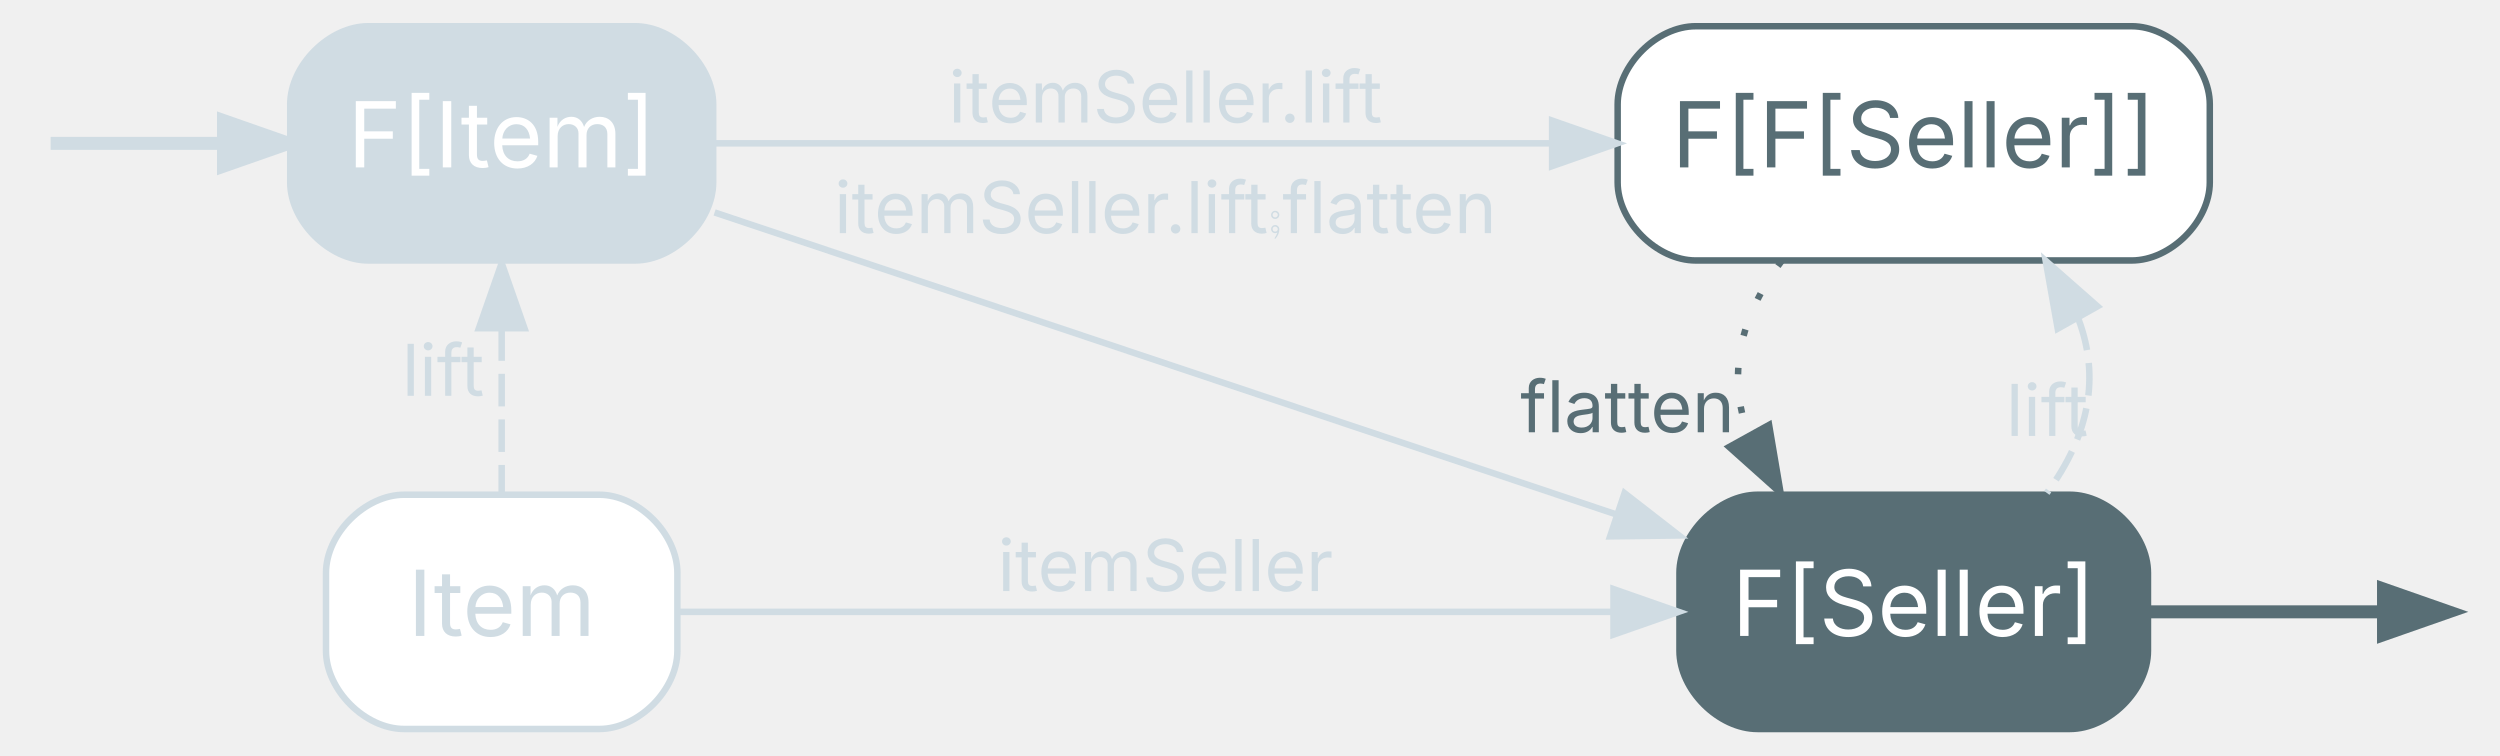
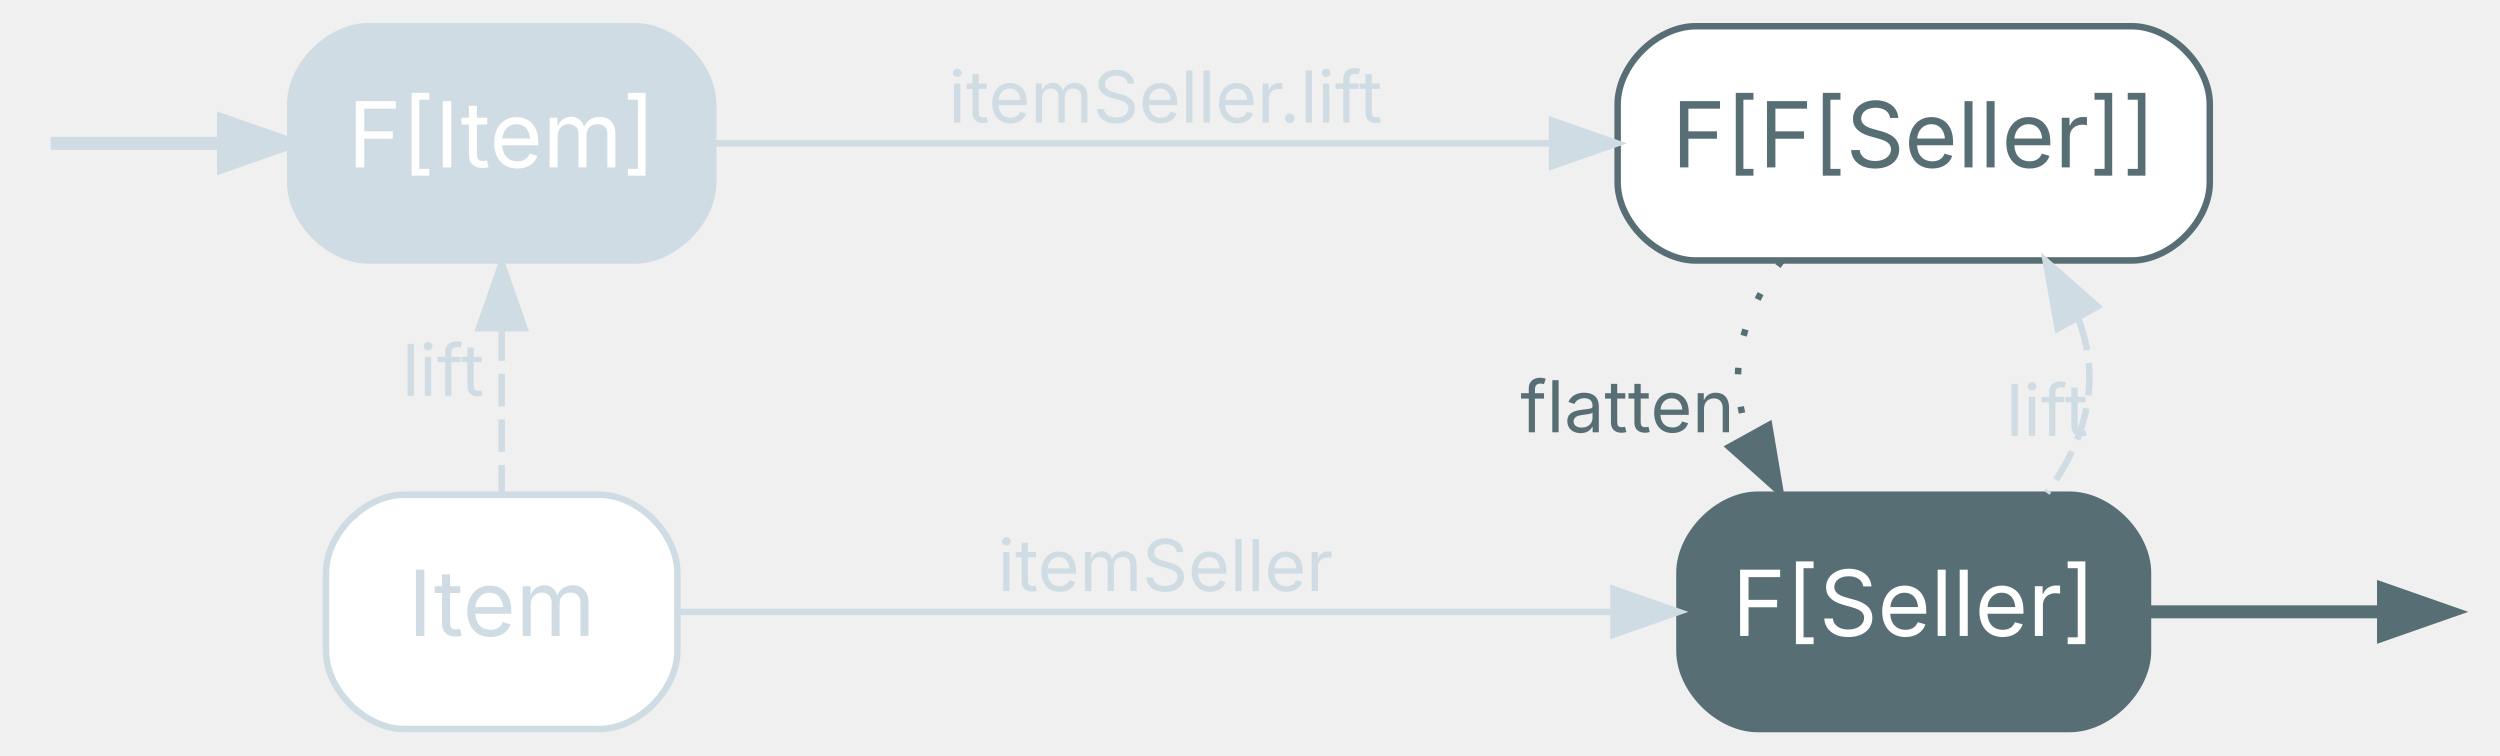
<svg xmlns="http://www.w3.org/2000/svg" width="384pt" height="116pt" viewBox="0.00 0.00 384.20 116.00">
  <g id="graph0" class="graph" transform="scale(1 1) rotate(0) translate(4 112)">
    <g id="node3" class="node start,disabled">
      <path fill="#d0dce3" stroke="#d0dce3" d="M93.6,-108C93.6,-108 52.6,-108 52.6,-108 46.6,-108 40.6,-102 40.6,-96 40.6,-96 40.6,-84 40.6,-84 40.6,-78 46.6,-72 52.6,-72 52.6,-72 93.6,-72 93.6,-72 99.6,-72 105.6,-78 105.6,-84 105.6,-84 105.6,-96 105.6,-96 105.6,-102 99.6,-108 93.6,-108" />
      <text text-anchor="middle" x="73.1" y="-86.3" font-family="Inter,Arial" font-size="14.00" fill="#ffffff">F[Item]</text>
    </g>
    <g id="edge7" class="edge start,disabled">
      <path fill="none" stroke="#d0dce3" stroke-width="2" d="M3.78,-90C7.02,-90 17.87,-90 30,-90" />
      <polygon fill="#d0dce3" stroke="#d0dce3" stroke-width="2" points="30.35,-93.5 40.35,-90 30.35,-86.5 30.35,-93.5" />
    </g>
    <g id="node4" class="node">
      <path fill="#ffffff" stroke="#586e75" d="M323.6,-108C323.6,-108 256.6,-108 256.6,-108 250.6,-108 244.6,-102 244.6,-96 244.6,-96 244.6,-84 244.6,-84 244.6,-78 250.6,-72 256.6,-72 256.6,-72 323.6,-72 323.6,-72 329.6,-72 335.6,-78 335.6,-84 335.6,-84 335.6,-96 335.6,-96 335.6,-102 329.6,-108 323.6,-108" />
      <text text-anchor="middle" x="290.1" y="-86.3" font-family="Inter,Arial" font-size="14.00" fill="#586e75">F[F[Seller]]</text>
    </g>
    <g id="edge5" class="edge disabled">
      <path fill="none" stroke="#d0dce3" d="M105.82,-90C139.64,-90 193.8,-90 234.49,-90" />
      <polygon fill="#d0dce3" stroke="#d0dce3" points="234.53,-93.5 244.53,-90 234.53,-86.5 234.53,-93.5" />
      <text text-anchor="middle" x="175.1" y="-93.2" font-family="Inter,Arial" font-size="11.00" fill="#d0dce3">itemSeller.lift</text>
    </g>
    <g id="node5" class="node goal">
      <path fill="#586e75" stroke="#586e75" d="M314.1,-36C314.1,-36 266.1,-36 266.1,-36 260.1,-36 254.1,-30 254.1,-24 254.1,-24 254.1,-12 254.1,-12 254.1,-6 260.1,0 266.1,0 266.1,0 314.1,0 314.1,0 320.1,0 326.1,-6 326.1,-12 326.1,-12 326.1,-24 326.1,-24 326.1,-30 320.1,-36 314.1,-36" />
      <text text-anchor="middle" x="290.1" y="-14.3" font-family="Inter,Arial" font-size="14.00" fill="#ffffff">F[Seller]</text>
-     </g>
-     <g id="edge4" class="edge disabled">
-       <path fill="none" stroke="#d0dce3" d="M105.82,-79.38C142.48,-67.1 203.06,-46.81 244.46,-32.95" />
-       <polygon fill="#d0dce3" stroke="#d0dce3" points="245.66,-36.24 254.03,-29.74 243.44,-29.6 245.66,-36.24" />
-       <text text-anchor="middle" x="175.1" y="-76.2" font-family="Inter,Arial" font-size="11.00" fill="#d0dce3">itemSeller.lift⨾flatten</text>
    </g>
    <g id="node6" class="node disabled">
      <path fill="#ffffff" stroke="#d0dce3" d="M88.1,-36C88.1,-36 58.1,-36 58.1,-36 52.1,-36 46.1,-30 46.1,-24 46.1,-24 46.1,-12 46.1,-12 46.1,-6 52.1,0 58.1,0 58.1,0 88.1,0 88.1,0 94.1,0 100.1,-6 100.1,-12 100.1,-12 100.1,-24 100.1,-24 100.1,-30 94.1,-36 88.1,-36" />
      <text text-anchor="middle" x="73.1" y="-14.3" font-family="Inter,Arial" font-size="14.00" fill="#d0dce3">Item</text>
    </g>
    <g id="edge1" class="edge lift,disabled">
      <path fill="none" stroke="#d0dce3" stroke-dasharray="5,2" d="M73.1,-61.58C73.1,-53.03 73.1,-43.87 73.1,-36.17" />
      <polygon fill="#d0dce3" stroke="#d0dce3" points="69.6,-61.59 73.1,-71.59 76.6,-61.59 69.6,-61.59" />
      <text text-anchor="middle" x="64.1" y="-51.2" font-family="Inter,Arial" font-size="11.00" fill="#d0dce3">lift</text>
    </g>
    <g id="edge2" class="edge lift,disabled">
      <path fill="none" stroke="#d0dce3" stroke-dasharray="5,2" d="M315.4,-63.04C318.76,-54.12 317.14,-45.2 310.56,-36.28" />
      <polygon fill="#d0dce3" stroke="#d0dce3" points="312.23,-61.52 310.38,-71.95 318.34,-64.95 312.23,-61.52" />
      <text text-anchor="middle" x="310.6" y="-45.04" font-family="Inter,Arial" font-size="11.00" fill="#d0dce3">lift</text>
    </g>
    <g id="edge6" class="edge required">
      <path fill="none" stroke="#586e75" stroke-dasharray="1,5" d="M269.82,-71.95C263.14,-63.04 261.44,-54.12 264.71,-45.2" />
      <polygon fill="#586e75" stroke="#586e75" points="267.87,-46.73 269.64,-36.28 261.74,-43.34 267.87,-46.73" />
      <text text-anchor="middle" x="246.1" y="-45.6" font-family="Inter,Arial" font-size="11.00" fill="#586e75">flatten</text>
    </g>
    <g id="edge8" class="edge goal">
      <path fill="none" stroke="#586e75" stroke-width="2" d="M326.48,-18C339.29,-18 352.86,-18 362.09,-18" />
      <polygon fill="#586e75" stroke="#586e75" stroke-width="2" points="362.3,-21.5 372.3,-18 362.3,-14.5 362.3,-21.5" />
    </g>
    <g id="edge3" class="edge disabled">
      <path fill="none" stroke="#d0dce3" d="M100.46,-18C136.17,-18 200.44,-18 243.93,-18" />
      <polygon fill="#d0dce3" stroke="#d0dce3" points="243.96,-21.5 253.96,-18 243.96,-14.5 243.96,-21.5" />
      <text text-anchor="middle" x="175.1" y="-21.2" font-family="Inter,Arial" font-size="11.00" fill="#d0dce3">itemSeller</text>
    </g>
  </g>
</svg>
